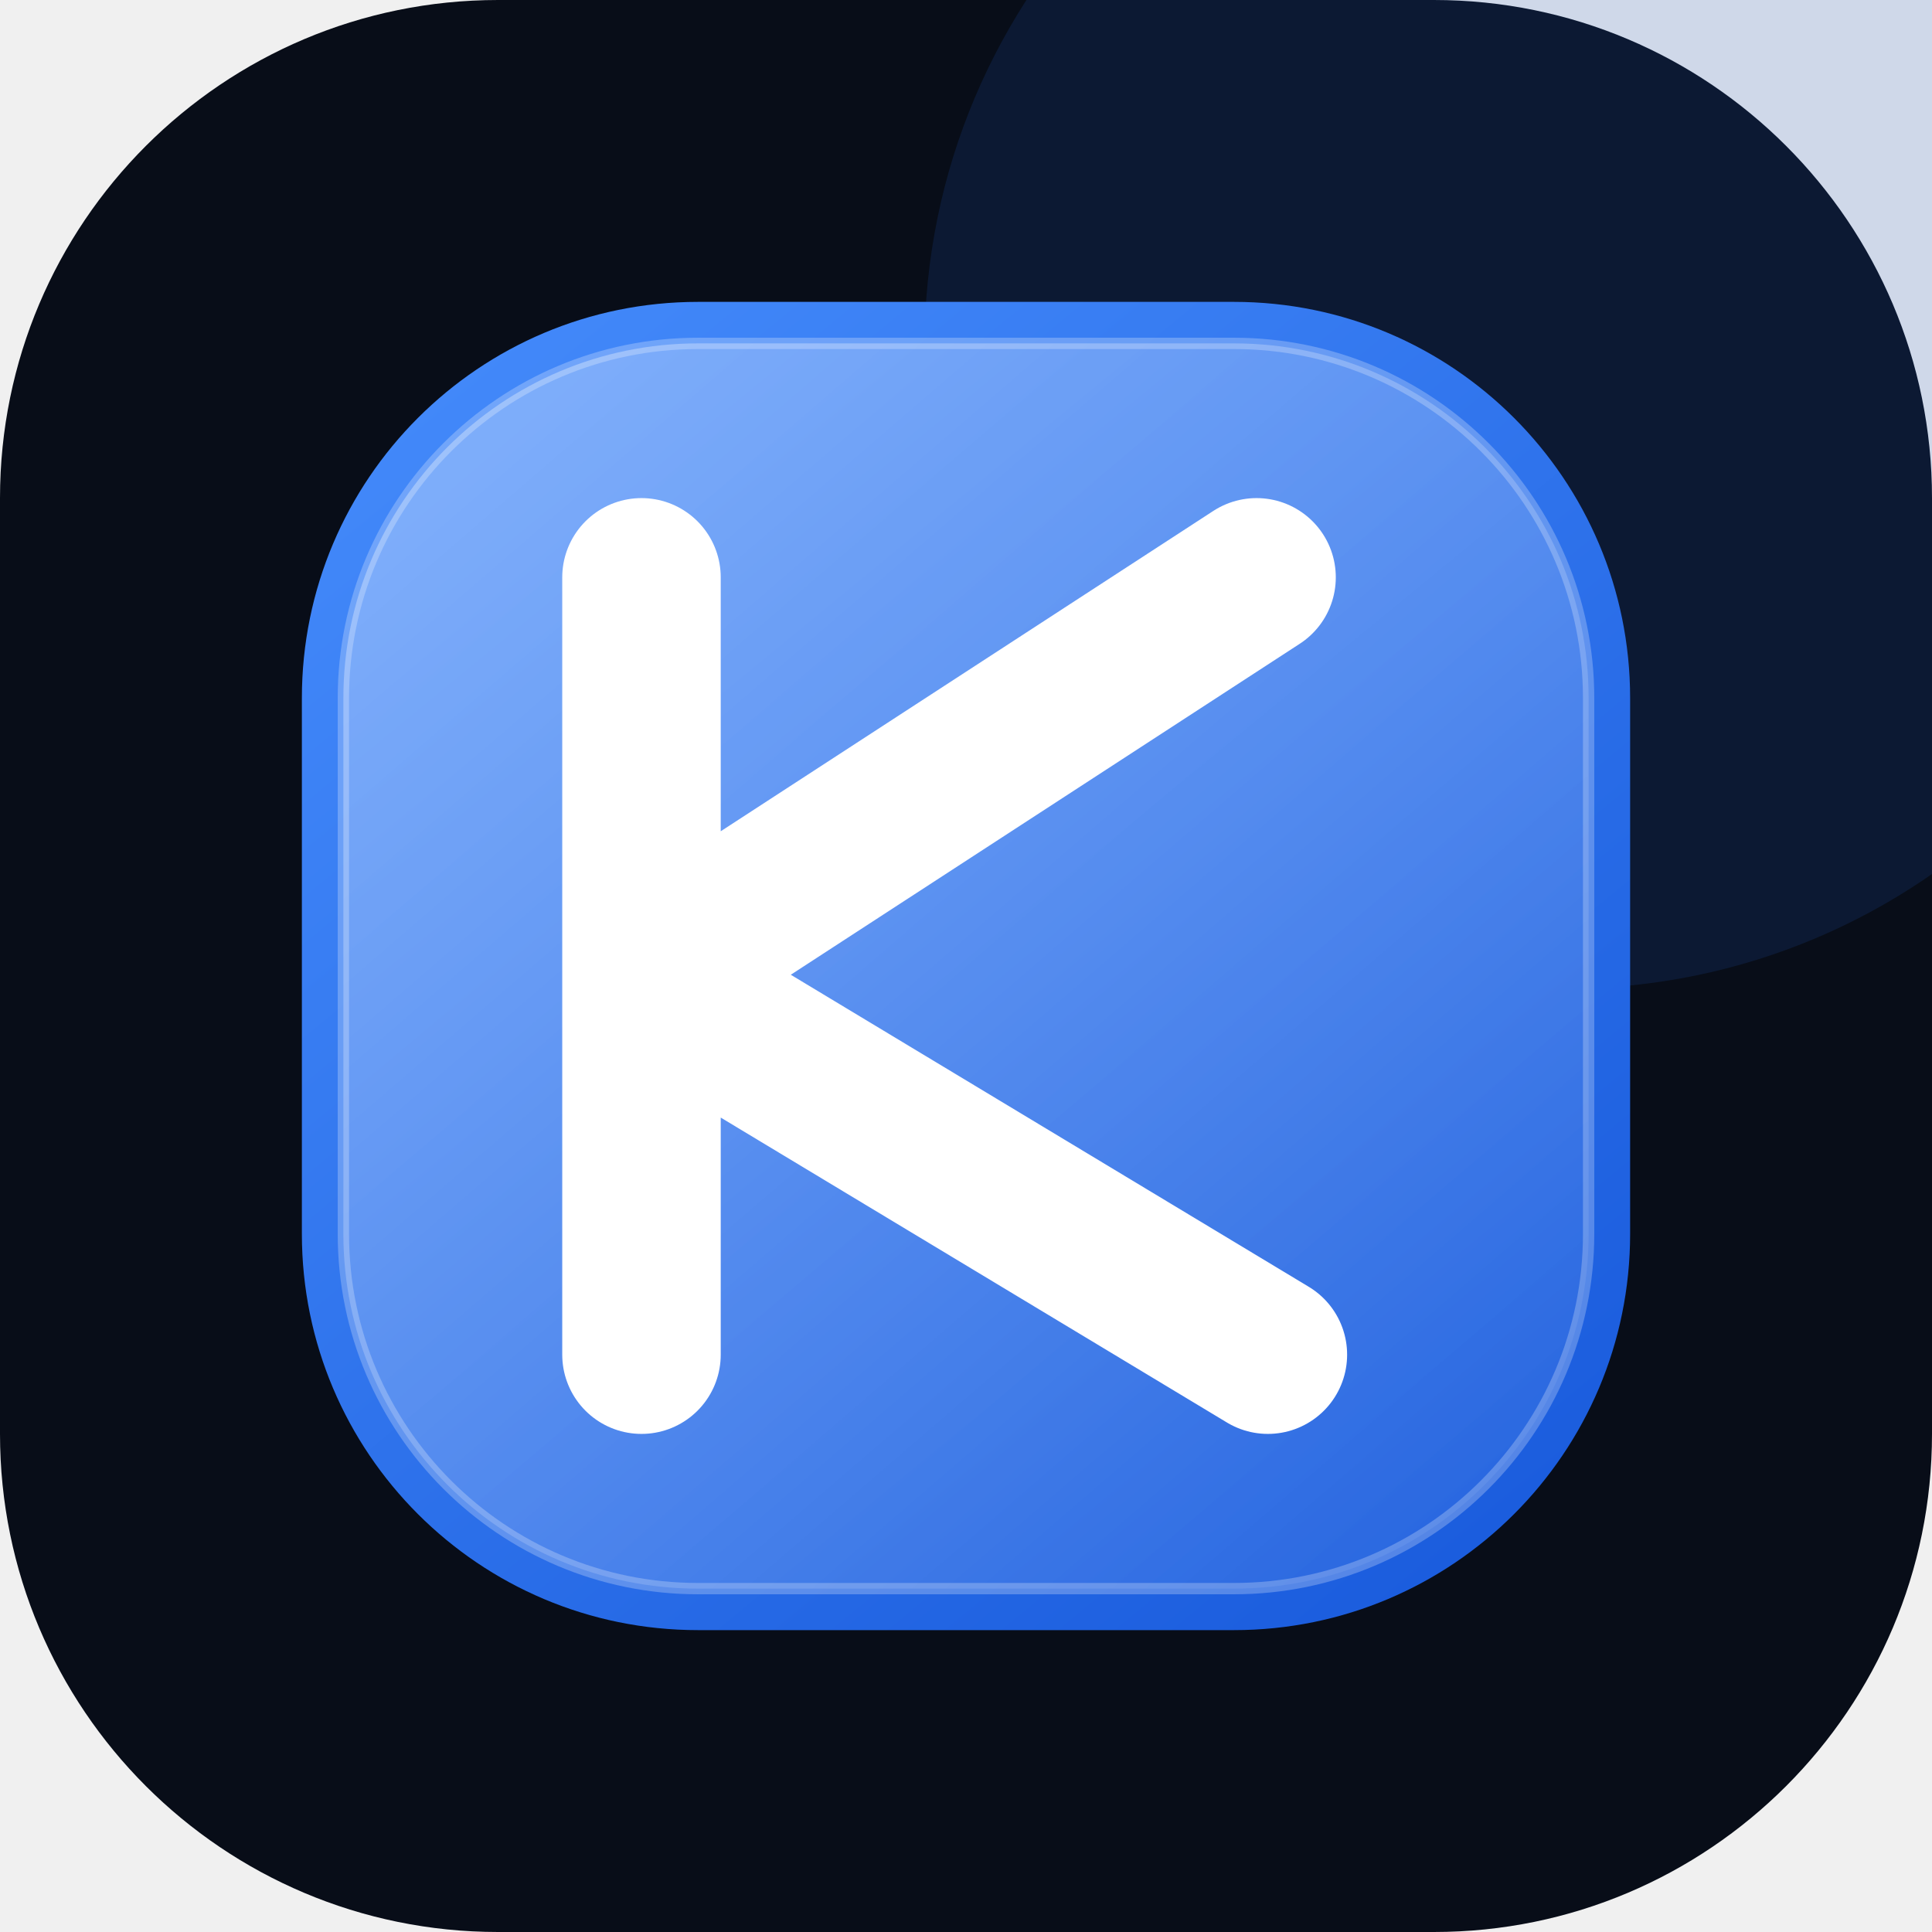
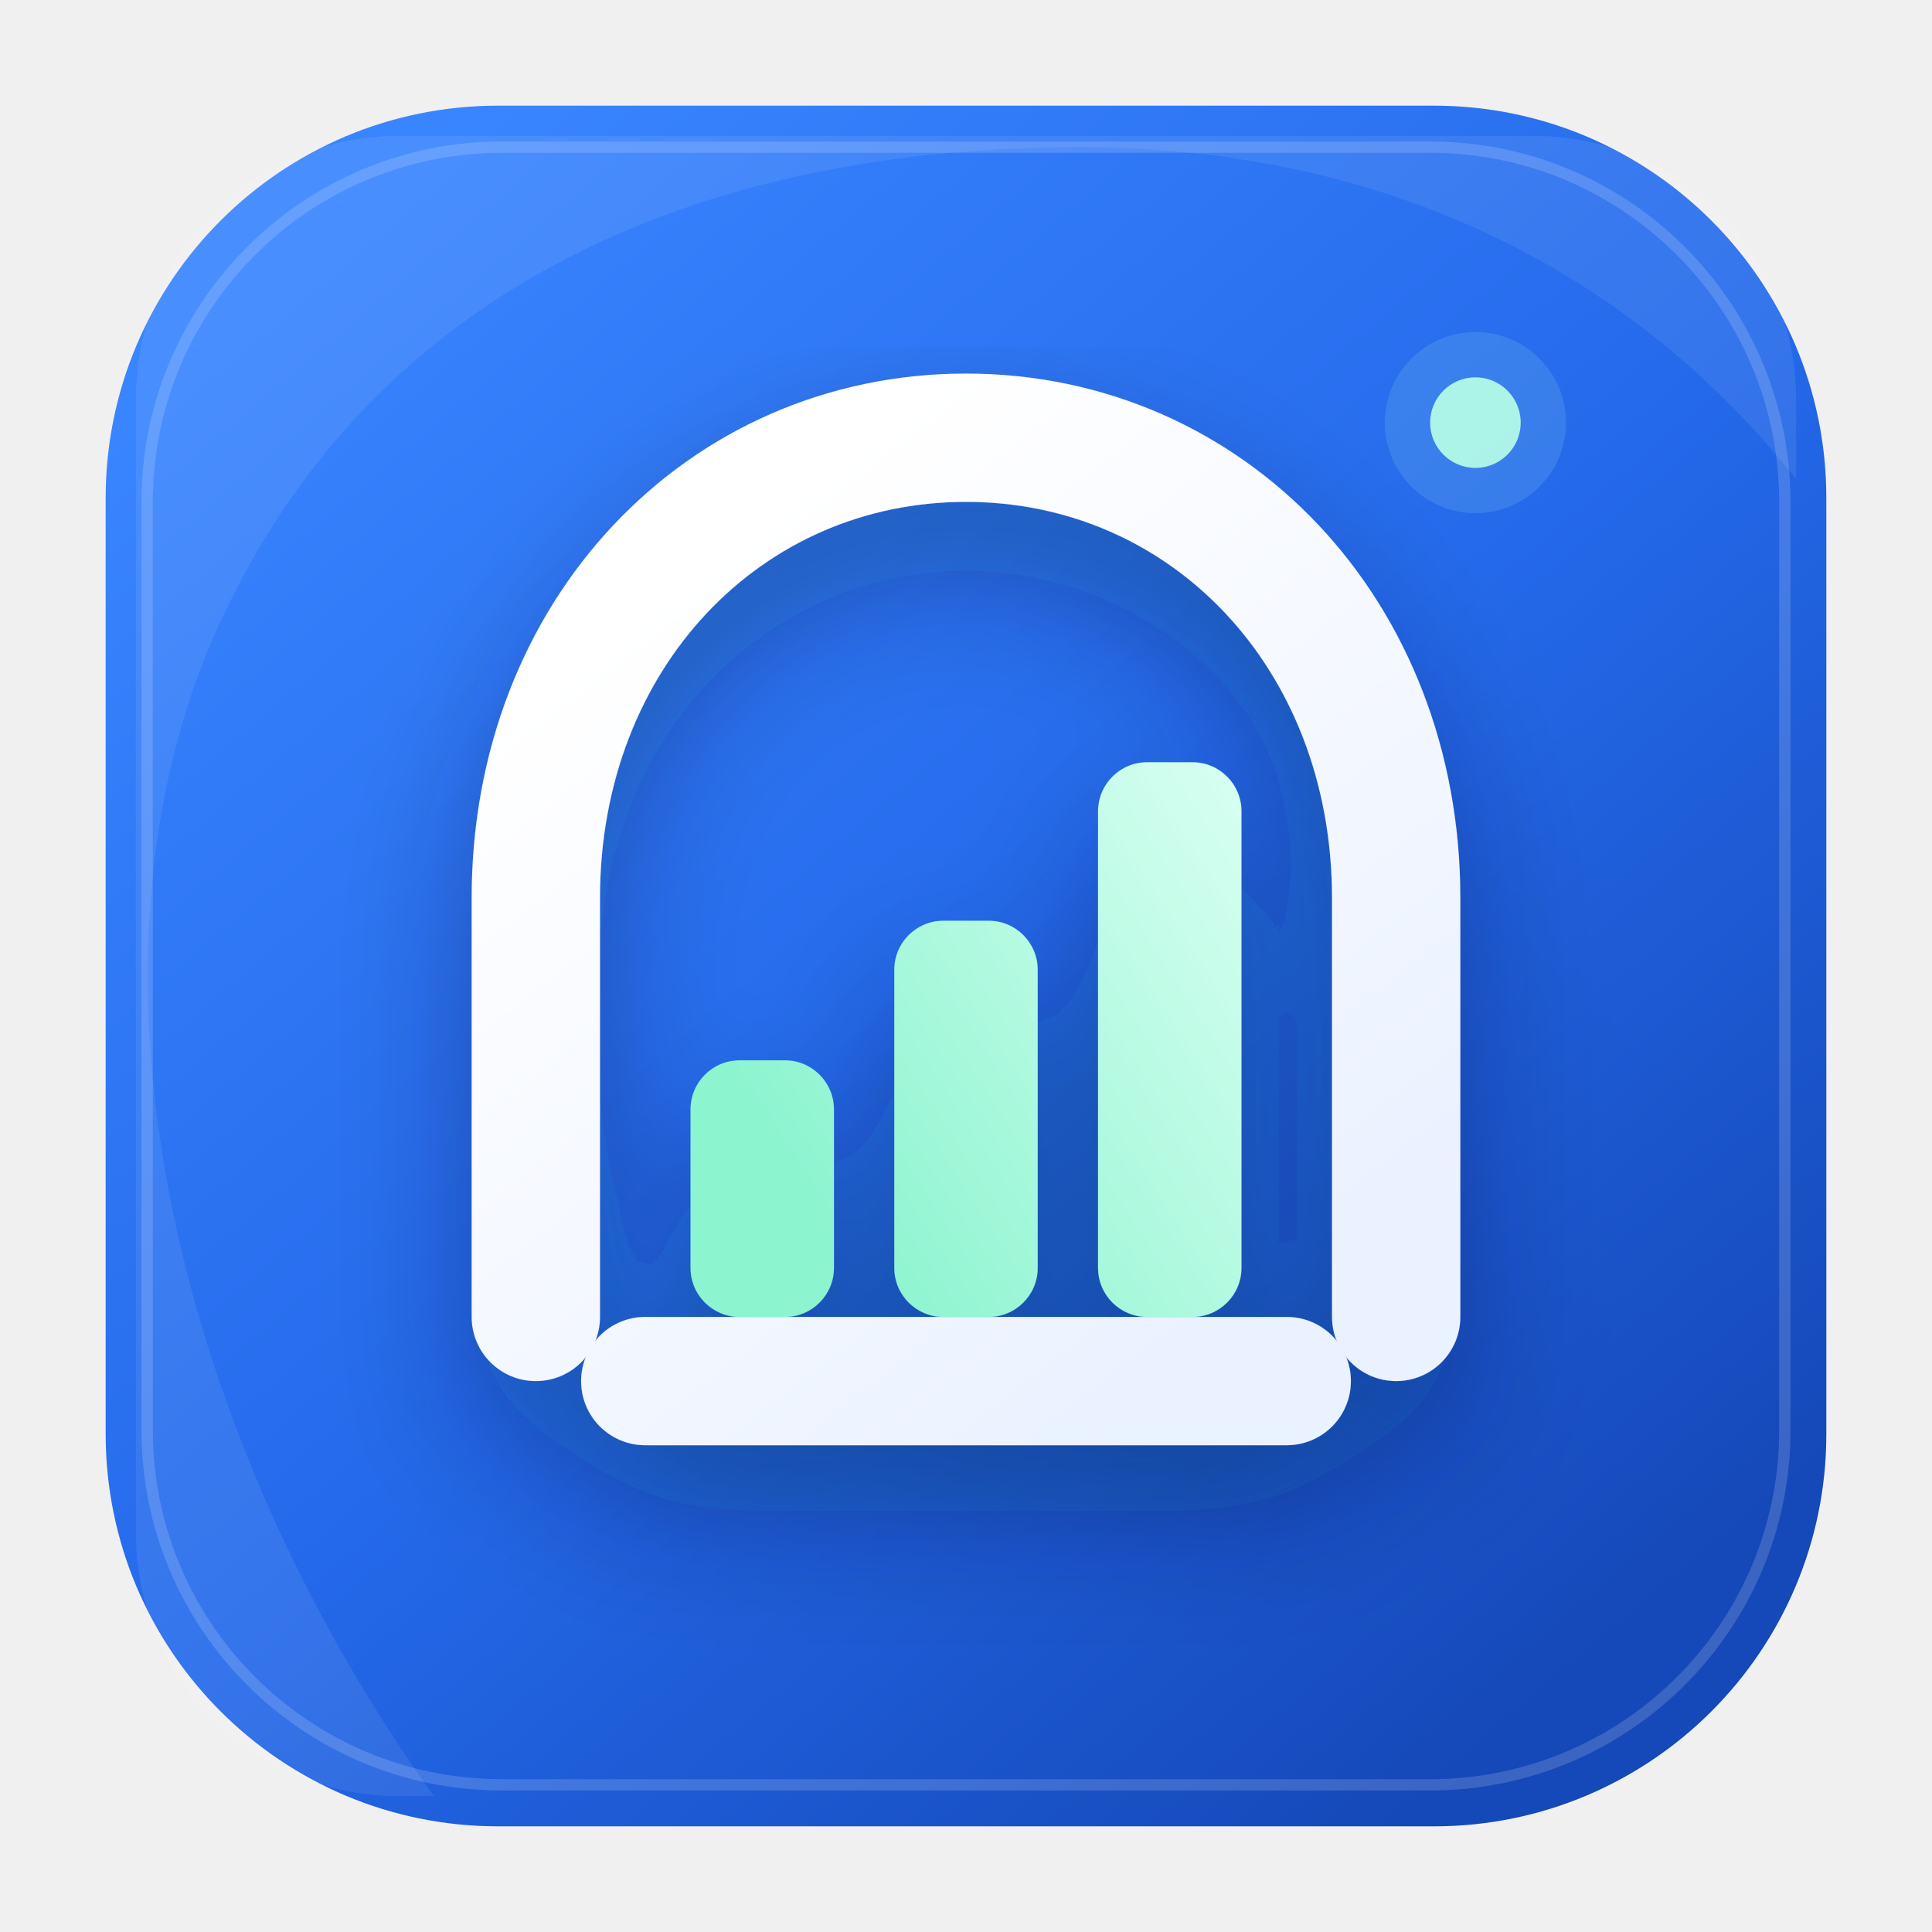
<svg xmlns="http://www.w3.org/2000/svg" viewBox="0 0 512 512">
  <defs>
-     <linearGradient id="bg" x1="70" y1="30" x2="440" y2="480" gradientUnits="userSpaceOnUse">
-       <stop stop-color="#4a91ff" />
-       <stop offset="1" stop-color="#1354d8" />
+     <linearGradient id="tile" x1="92" y1="62" x2="420" y2="448" gradientUnits="userSpaceOnUse">
+       <stop stop-color="#3984FF" />
+       <stop offset=".52" stop-color="#2469EA" />
+       <stop offset="1" stop-color="#1548B8" />
    </linearGradient>
-     <linearGradient id="glass" x1="130" y1="120" x2="380" y2="410" gradientUnits="userSpaceOnUse">
-       <stop stop-color="#fff" stop-opacity=".32" />
-       <stop offset="1" stop-color="#fff" stop-opacity=".06" />
+     <linearGradient id="mark" x1="180" y1="152" x2="337" y2="354" gradientUnits="userSpaceOnUse">
+       <stop stop-color="#FFFFFF" />
+       <stop offset="1" stop-color="#EAF1FF" />
    </linearGradient>
+     <linearGradient id="gain" x1="190" y1="278" x2="320" y2="194" gradientUnits="userSpaceOnUse">
+       <stop stop-color="#8DF4D0" />
+       <stop offset="1" stop-color="#D7FFF1" />
+     </linearGradient>
+     <filter id="shadow" x="80" y="74" width="352" height="362" filterUnits="userSpaceOnUse">
+       <feDropShadow dx="0" dy="18" stdDeviation="18" flood-color="#061638" flood-opacity=".34" />
+     </filter>
  </defs>
-   <rect width="512" height="512" rx="132" fill="#080d18" />
-   <circle cx="415" cy="92" r="170" fill="#1e5cc7" opacity=".16" />
-   <rect x="80" y="80" width="352" height="352" rx="105" fill="url(#bg)" />
-   <rect x="91" y="91" width="330" height="330" rx="94" fill="url(#glass)" stroke="#fff" stroke-opacity=".25" stroke-width="3" />
-   <path d="M170 153v206M170 259l163-106M170 259l166 100" fill="none" stroke="#fff" stroke-width="42" stroke-linecap="round" stroke-linejoin="round" />
+   <rect x="28" y="28" width="456" height="456" rx="104" fill="url(#tile)" />
+   <path d="M54 175C92 81 179 39 286 39c84 0 148 35 190 88v-21c0-39-31-70-70-70H106c-39 0-70 31-70 70v300c0 39 31 70 70 70h9C51 387 18 267 54 175Z" fill="#FFFFFF" opacity=".08" />
+   <rect x="39" y="39" width="434" height="434" rx="94" fill="none" stroke="#FFFFFF" stroke-opacity=".16" stroke-width="3" />
+   <g filter="url(#shadow)">
+     <path d="M142 349V238c0-70 50-122 114-122s114 52 114 122v111" fill="none" stroke="url(#mark)" stroke-width="34" stroke-linecap="round" />
+     <path d="M171 366h170" fill="none" stroke="url(#mark)" stroke-width="34" stroke-linecap="round" />
+     <rect x="183" y="281" width="38" height="68" rx="13" fill="url(#gain)" />
+     <rect x="237" y="244" width="38" height="105" rx="13" fill="url(#gain)" />
+     <rect x="291" y="202" width="38" height="147" rx="13" fill="url(#gain)" />
+   </g>
+   <circle cx="391" cy="112" r="12" fill="#B8FFE8" opacity=".9" />
+   <circle cx="391" cy="112" r="24" fill="#B8FFE8" opacity=".13" />
</svg>
